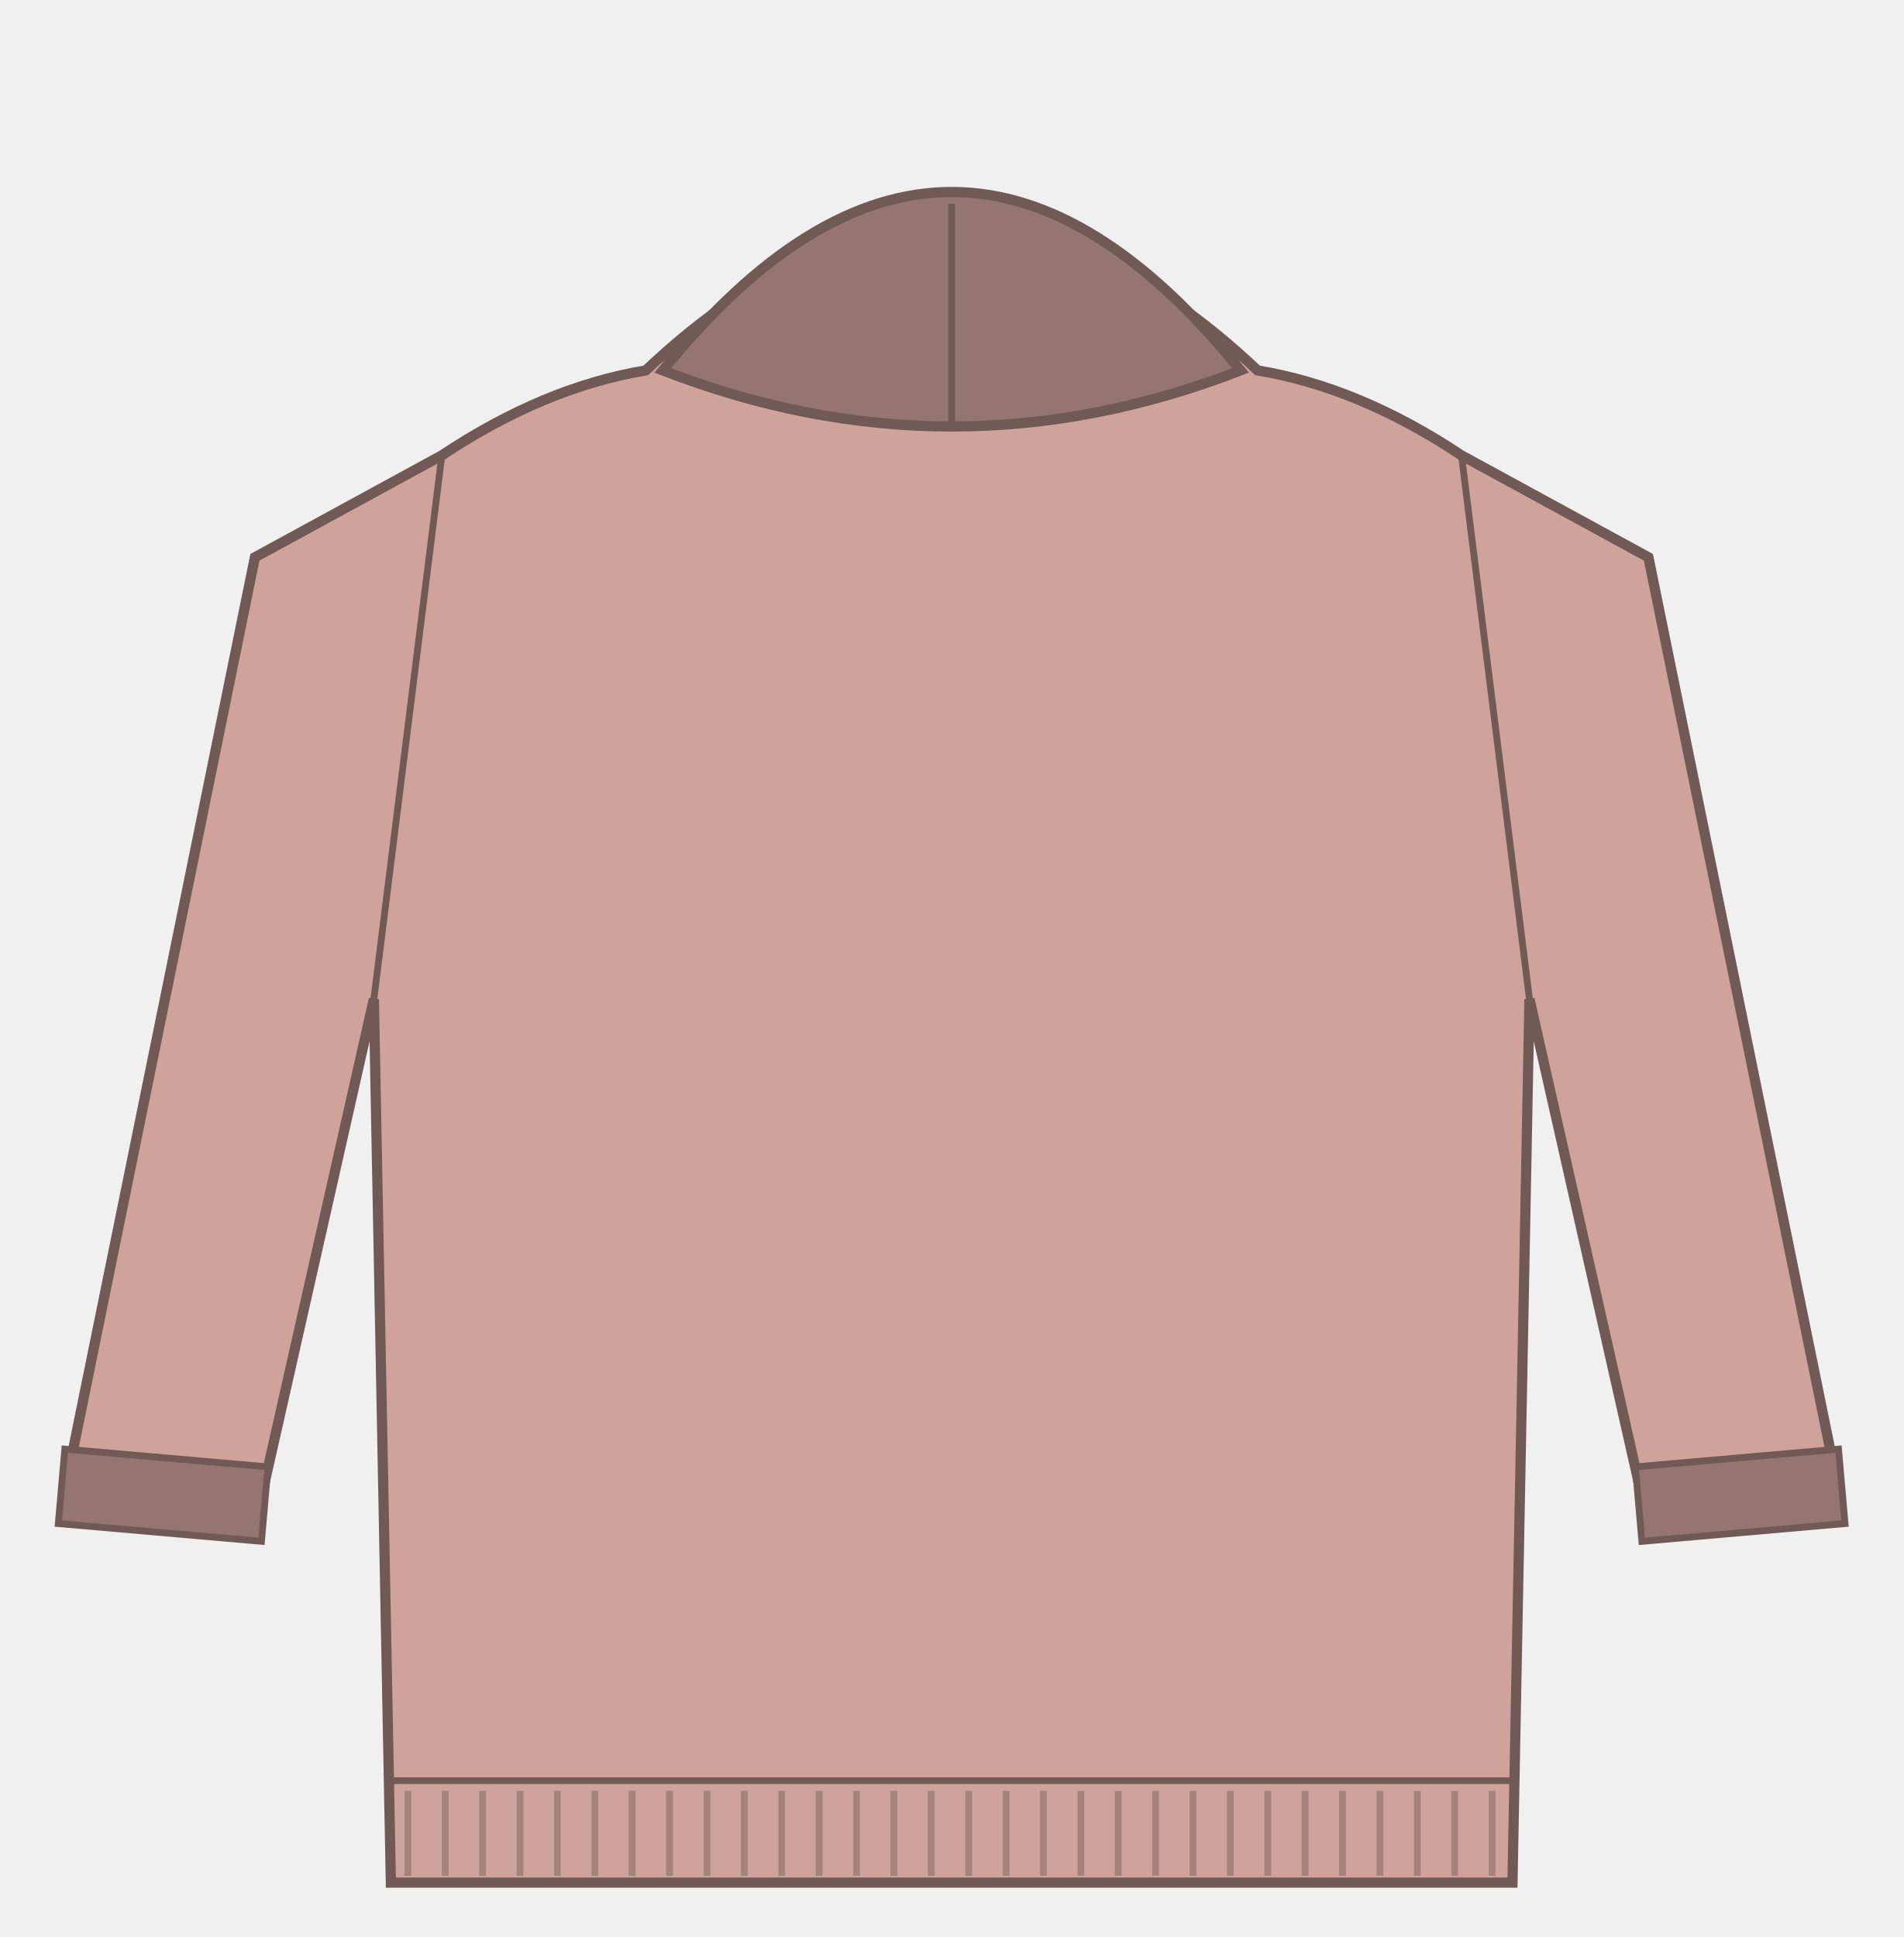
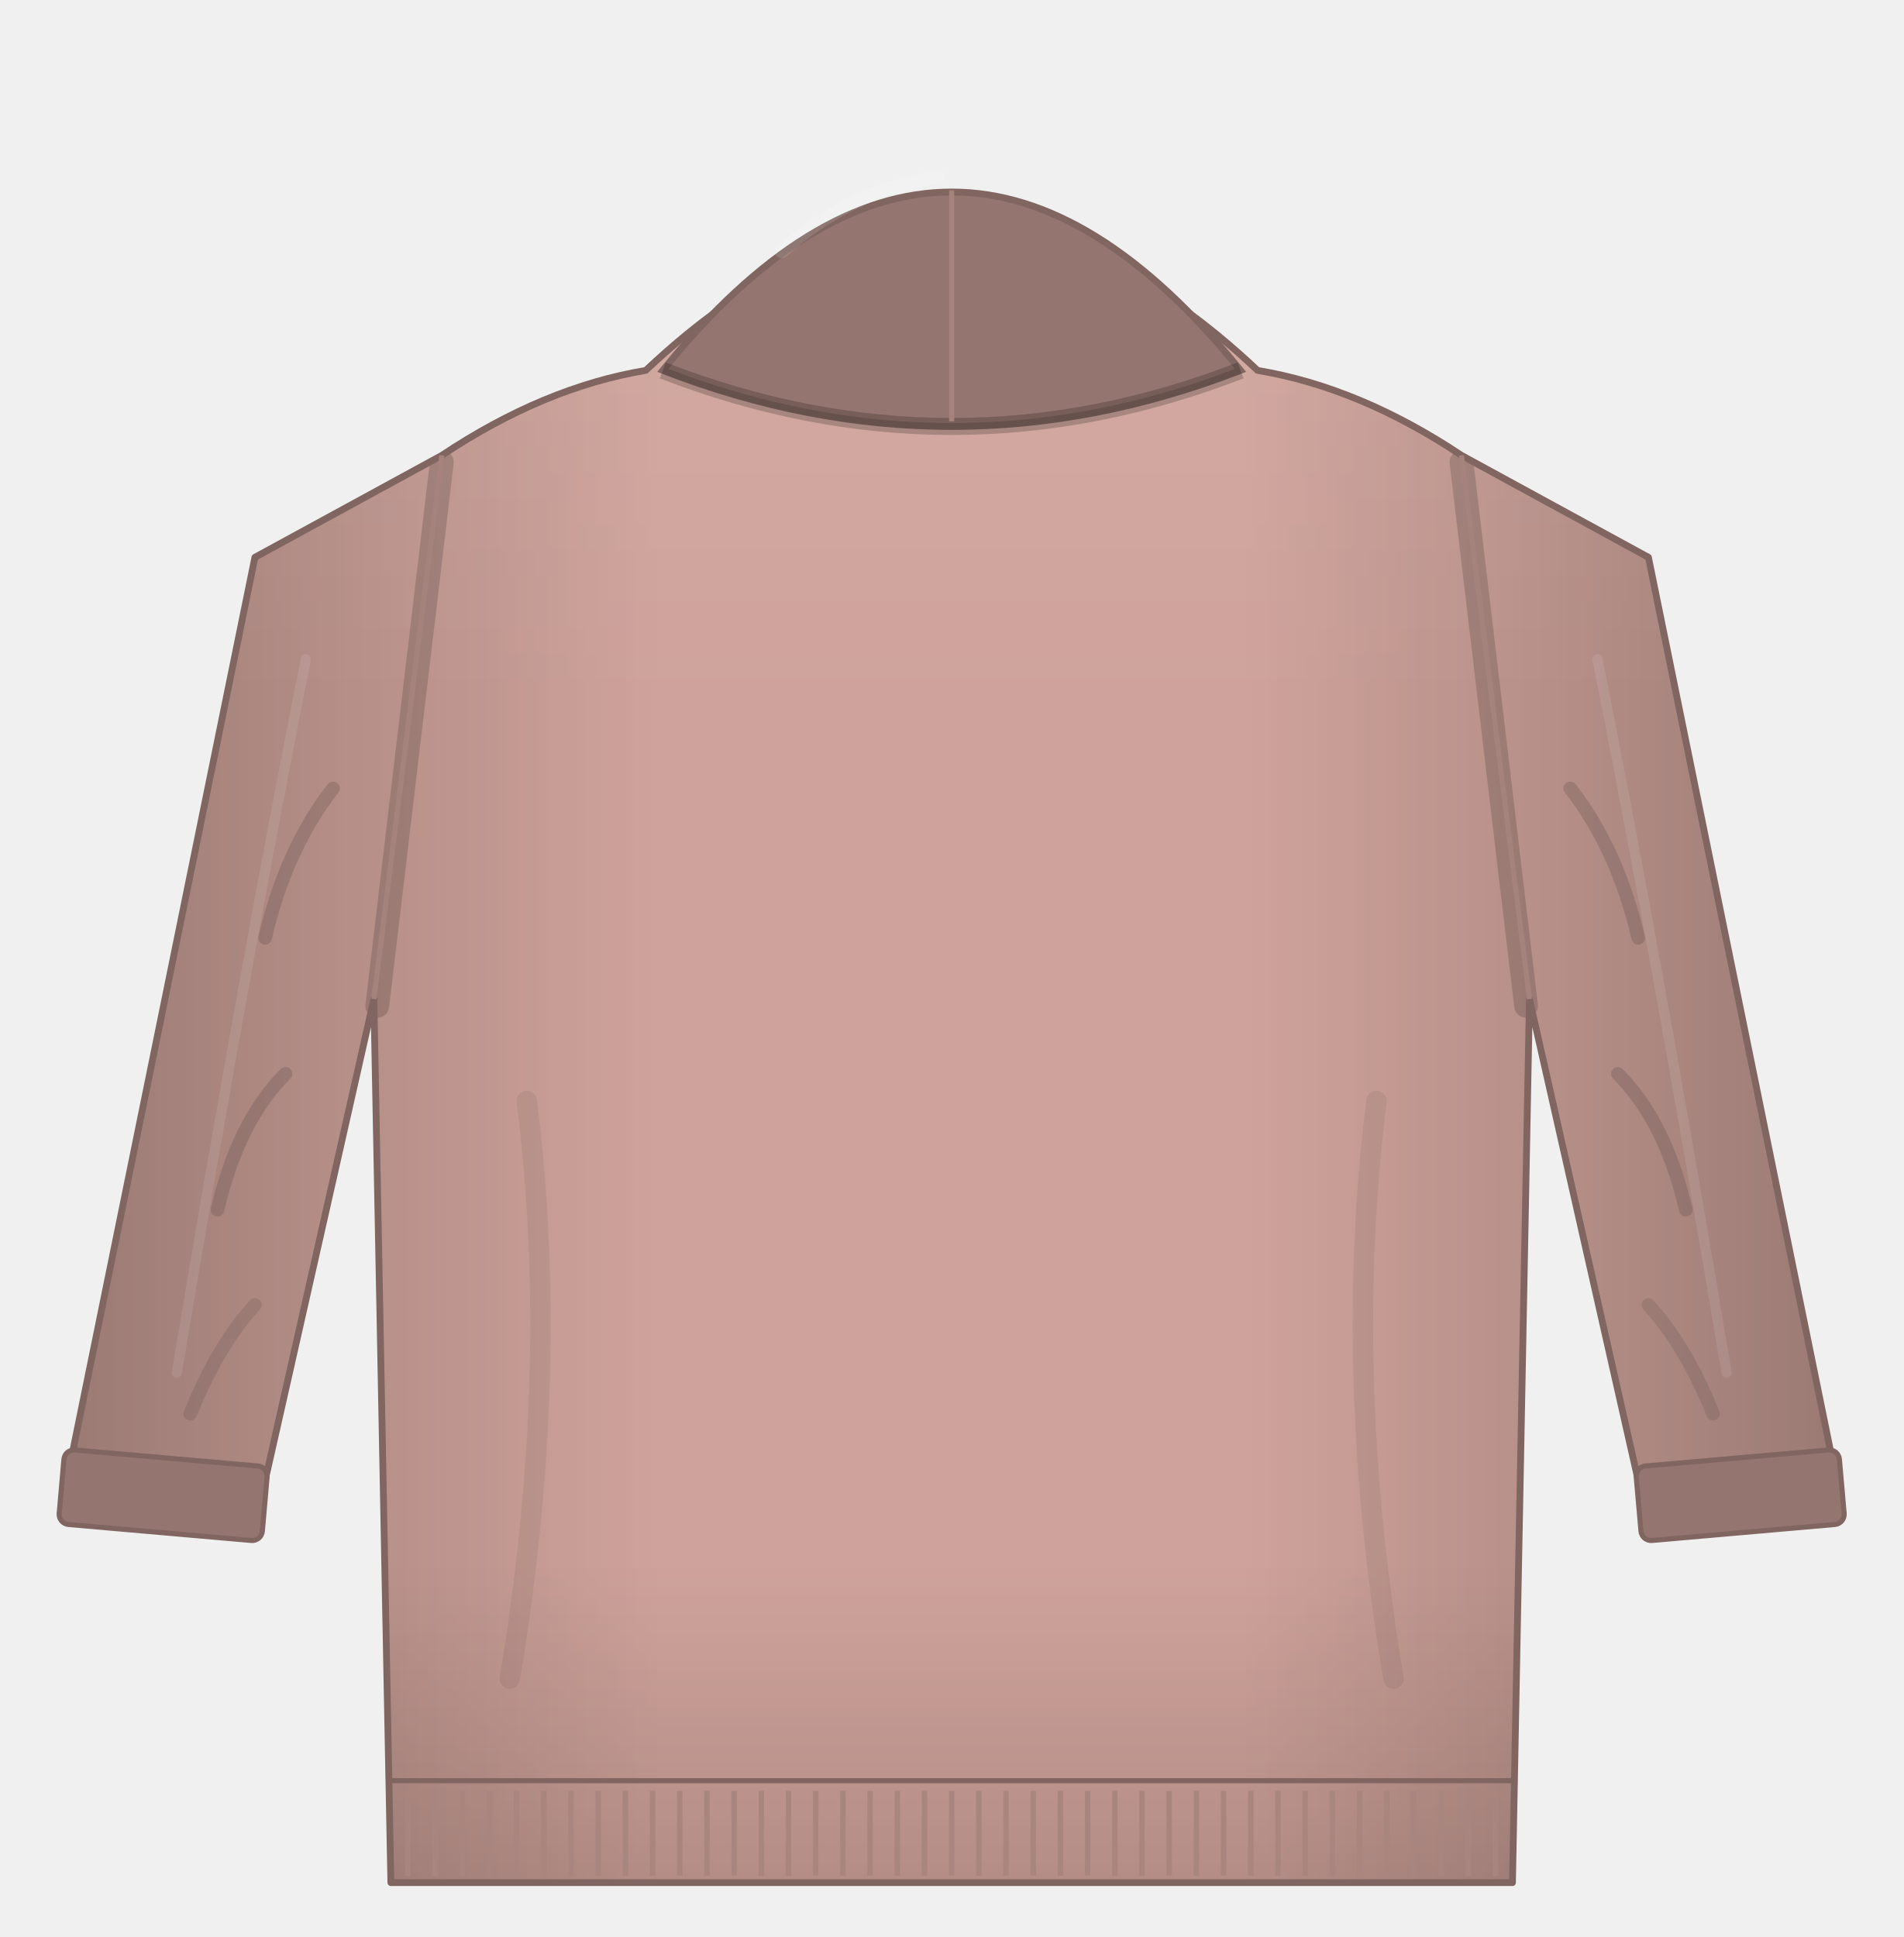
<svg xmlns="http://www.w3.org/2000/svg" viewBox="20 36 560 570" width="560" height="570">
-   <path d="M150 170 L95 200 L40 470 L95 485 L130 330 L135 590 L465 590 L470 330 L505 485 L560 470 L505 200 L450 170 Q420 150 390 145 Q300 60 210 145 Q180 150 150 170 Z" fill="#cfa39b" stroke="#715955" stroke-width="3" />
-   <path d="M150 170 L130 330 M450 170 L470 330 M135 560 L465 560" stroke="#715955" stroke-width="2" fill="none" />
-   <g stroke="#a5827c" stroke-width="2">
+   <defs>
+     <clipPath id="hbc">
+       <path d="M150 170 L95 200 L40 470 L95 485 L130 330 L135 590 L465 590 L470 330 L505 485 L560 470 L505 200 L450 170 Q420 150 390 145 Q300 60 210 145 Q180 150 150 170 Z" />
+     </clipPath>
+     <linearGradient id="hbx" x1="0" x2="1" y1="0" y2="0">
+       <stop offset="0" stop-color="#000" stop-opacity=".26" />
+       <stop offset=".2" stop-color="#000" stop-opacity=".1" />
+       <stop offset=".34" stop-color="#000" stop-opacity="0" />
+       <stop offset=".66" stop-color="#000" stop-opacity="0" />
+       <stop offset=".8" stop-color="#000" stop-opacity=".1" />
+       <stop offset="1" stop-color="#000" stop-opacity=".26" />
+     </linearGradient>
+     <linearGradient id="hby" x1="0" x2="0" y1="0" y2="1">
+       <stop offset="0" stop-color="#fff" stop-opacity=".1" />
+       <stop offset=".35" stop-color="#fff" stop-opacity="0" />
+       <stop offset=".8" stop-color="#000" stop-opacity="0" />
+       <stop offset="1" stop-color="#000" stop-opacity=".16" />
+     </linearGradient>
+     <radialGradient id="hbn" cx=".5" cy="0" r="1">
+       <stop offset="0" stop-color="#000" stop-opacity=".28" />
+       <stop offset="1" stop-color="#000" stop-opacity="0" />
+     </radialGradient>
+   </defs>
+   <path d="M150 170 L95 200 L40 470 L95 485 L130 330 L135 590 L465 590 L470 330 L505 485 L560 470 L505 200 L450 170 Q420 150 390 145 Q300 60 210 145 Q180 150 150 170 Z" fill="#cfa39b" />
+   <g clip-path="url(#hbc)">
+     <rect x="30" y="50" width="540" height="560" fill="url(#hbx)" />
+     <rect x="30" y="50" width="540" height="560" fill="url(#hby)" />
+     <path d="M150 172 L131 332" stroke="#000" stroke-opacity="0.16" stroke-width="7" fill="none" stroke-linecap="round" />
+     <path d="M450 172 L469 332" stroke="#000" stroke-opacity="0.16" stroke-width="7" fill="none" stroke-linecap="round" />
+     <path d="M118 268 Q104 286 98 312" stroke="#000" stroke-opacity="0.13" stroke-width="4" fill="none" stroke-linecap="round" />
+     <path d="M104 352 Q90 366 84 392" stroke="#000" stroke-opacity="0.13" stroke-width="4" fill="none" stroke-linecap="round" />
+     <path d="M95 420 Q84 432 76 452" stroke="#000" stroke-opacity="0.1" stroke-width="4" fill="none" stroke-linecap="round" />
+     <path d="M482 268 Q496 286 502 312" stroke="#000" stroke-opacity="0.13" stroke-width="4" fill="none" stroke-linecap="round" />
+     <path d="M496 352 Q510 366 516 392" stroke="#000" stroke-opacity="0.13" stroke-width="4" fill="none" stroke-linecap="round" />
+     <path d="M505 420 Q516 432 524 452" stroke="#000" stroke-opacity="0.1" stroke-width="4" fill="none" stroke-linecap="round" />
+     <path d="M110 230 Q92 320 72 440" stroke="#fff" stroke-opacity="0.09" stroke-width="3" fill="none" stroke-linecap="round" />
+     <path d="M490 230 Q508 320 528 440" stroke="#fff" stroke-opacity="0.09" stroke-width="3" fill="none" stroke-linecap="round" />
+     <path d="M175 360 Q185 440 170 530" stroke="#000" stroke-opacity="0.06" stroke-width="6" fill="none" stroke-linecap="round" />
+     <path d="M425 360 Q415 440 430 530" stroke="#000" stroke-opacity="0.06" stroke-width="6" fill="none" stroke-linecap="round" />
+   </g>
+   <path d="M150 170 L95 200 L40 470 L95 485 L130 330 L135 590 L465 590 L470 330 L505 485 L560 470 L505 200 L450 170 Q420 150 390 145 Q300 60 210 145 Q180 150 150 170 Z" fill="none" stroke="#806560" stroke-width="2" stroke-linejoin="round" />
+   <path d="M150 170 L130 330 M450 170 L470 330" stroke="#a5827c" stroke-width="1.5" fill="none" />
+   <path d="M135 560 L465 560" stroke="#806560" stroke-width="1.5" fill="none" />
+   <g stroke="#a9857f" stroke-width="1.6">
    <line x1="140" y1="563" x2="140" y2="588" />
-     <line x1="151" y1="563" x2="151" y2="588" />
-     <line x1="162" y1="563" x2="162" y2="588" />
-     <line x1="173" y1="563" x2="173" y2="588" />
-     <line x1="184" y1="563" x2="184" y2="588" />
-     <line x1="195" y1="563" x2="195" y2="588" />
-     <line x1="206" y1="563" x2="206" y2="588" />
-     <line x1="217" y1="563" x2="217" y2="588" />
+     <line x1="148" y1="563" x2="148" y2="588" />
+     <line x1="156" y1="563" x2="156" y2="588" />
+     <line x1="164" y1="563" x2="164" y2="588" />
+     <line x1="172" y1="563" x2="172" y2="588" />
+     <line x1="180" y1="563" x2="180" y2="588" />
+     <line x1="188" y1="563" x2="188" y2="588" />
+     <line x1="196" y1="563" x2="196" y2="588" />
+     <line x1="204" y1="563" x2="204" y2="588" />
+     <line x1="212" y1="563" x2="212" y2="588" />
+     <line x1="220" y1="563" x2="220" y2="588" />
    <line x1="228" y1="563" x2="228" y2="588" />
-     <line x1="239" y1="563" x2="239" y2="588" />
-     <line x1="250" y1="563" x2="250" y2="588" />
-     <line x1="261" y1="563" x2="261" y2="588" />
-     <line x1="272" y1="563" x2="272" y2="588" />
-     <line x1="283" y1="563" x2="283" y2="588" />
-     <line x1="294" y1="563" x2="294" y2="588" />
-     <line x1="305" y1="563" x2="305" y2="588" />
+     <line x1="236" y1="563" x2="236" y2="588" />
+     <line x1="244" y1="563" x2="244" y2="588" />
+     <line x1="252" y1="563" x2="252" y2="588" />
+     <line x1="260" y1="563" x2="260" y2="588" />
+     <line x1="268" y1="563" x2="268" y2="588" />
+     <line x1="276" y1="563" x2="276" y2="588" />
+     <line x1="284" y1="563" x2="284" y2="588" />
+     <line x1="292" y1="563" x2="292" y2="588" />
+     <line x1="300" y1="563" x2="300" y2="588" />
+     <line x1="308" y1="563" x2="308" y2="588" />
    <line x1="316" y1="563" x2="316" y2="588" />
-     <line x1="327" y1="563" x2="327" y2="588" />
-     <line x1="338" y1="563" x2="338" y2="588" />
-     <line x1="349" y1="563" x2="349" y2="588" />
-     <line x1="360" y1="563" x2="360" y2="588" />
-     <line x1="371" y1="563" x2="371" y2="588" />
-     <line x1="382" y1="563" x2="382" y2="588" />
-     <line x1="393" y1="563" x2="393" y2="588" />
+     <line x1="324" y1="563" x2="324" y2="588" />
+     <line x1="332" y1="563" x2="332" y2="588" />
+     <line x1="340" y1="563" x2="340" y2="588" />
+     <line x1="348" y1="563" x2="348" y2="588" />
+     <line x1="356" y1="563" x2="356" y2="588" />
+     <line x1="364" y1="563" x2="364" y2="588" />
+     <line x1="372" y1="563" x2="372" y2="588" />
+     <line x1="380" y1="563" x2="380" y2="588" />
+     <line x1="388" y1="563" x2="388" y2="588" />
+     <line x1="396" y1="563" x2="396" y2="588" />
    <line x1="404" y1="563" x2="404" y2="588" />
-     <line x1="415" y1="563" x2="415" y2="588" />
-     <line x1="426" y1="563" x2="426" y2="588" />
-     <line x1="437" y1="563" x2="437" y2="588" />
-     <line x1="448" y1="563" x2="448" y2="588" />
-     <line x1="459" y1="563" x2="459" y2="588" />
+     <line x1="412" y1="563" x2="412" y2="588" />
+     <line x1="420" y1="563" x2="420" y2="588" />
+     <line x1="428" y1="563" x2="428" y2="588" />
+     <line x1="436" y1="563" x2="436" y2="588" />
+     <line x1="444" y1="563" x2="444" y2="588" />
+     <line x1="452" y1="563" x2="452" y2="588" />
+     <line x1="460" y1="563" x2="460" y2="588" />
  </g>
-   <rect x="38" y="465" width="60" height="22" fill="#95756f" stroke="#715955" stroke-width="2" transform="rotate(5 68 476)" />
-   <rect x="502" y="465" width="60" height="22" fill="#95756f" stroke="#715955" stroke-width="2" transform="rotate(-5 532 476)" />
-   <path d="M215 145 Q300 40 385 145 Q300 178 215 145 Z" fill="#95756f" stroke="#715955" stroke-width="3" />
-   <path d="M300 96 L300 160" stroke="#715955" stroke-width="2" />
+   <rect x="38" y="465" width="60" height="22" rx="3" fill="#95756f" stroke="#806560" stroke-width="1.5" transform="rotate(5 68 476)" />
+   <rect x="502" y="465" width="60" height="22" rx="3" fill="#95756f" stroke="#806560" stroke-width="1.5" transform="rotate(-5 532 476)" />
+   <path d="M215 145 Q300 40 385 145 Q300 178 215 145 Z" fill="#95756f" stroke="#806560" stroke-width="2" />
+   <path d="M215 145 Q300 178 385 145" fill="none" stroke="#000" stroke-opacity=".2" stroke-width="5" />
+   <path d="M300 92 L300 160" stroke="#a5827c" stroke-width="1.5" />
+   <path d="M250 110 Q270 92 296 88" stroke="#fff" stroke-opacity="0.12" stroke-width="4" fill="none" stroke-linecap="round" />
</svg>
